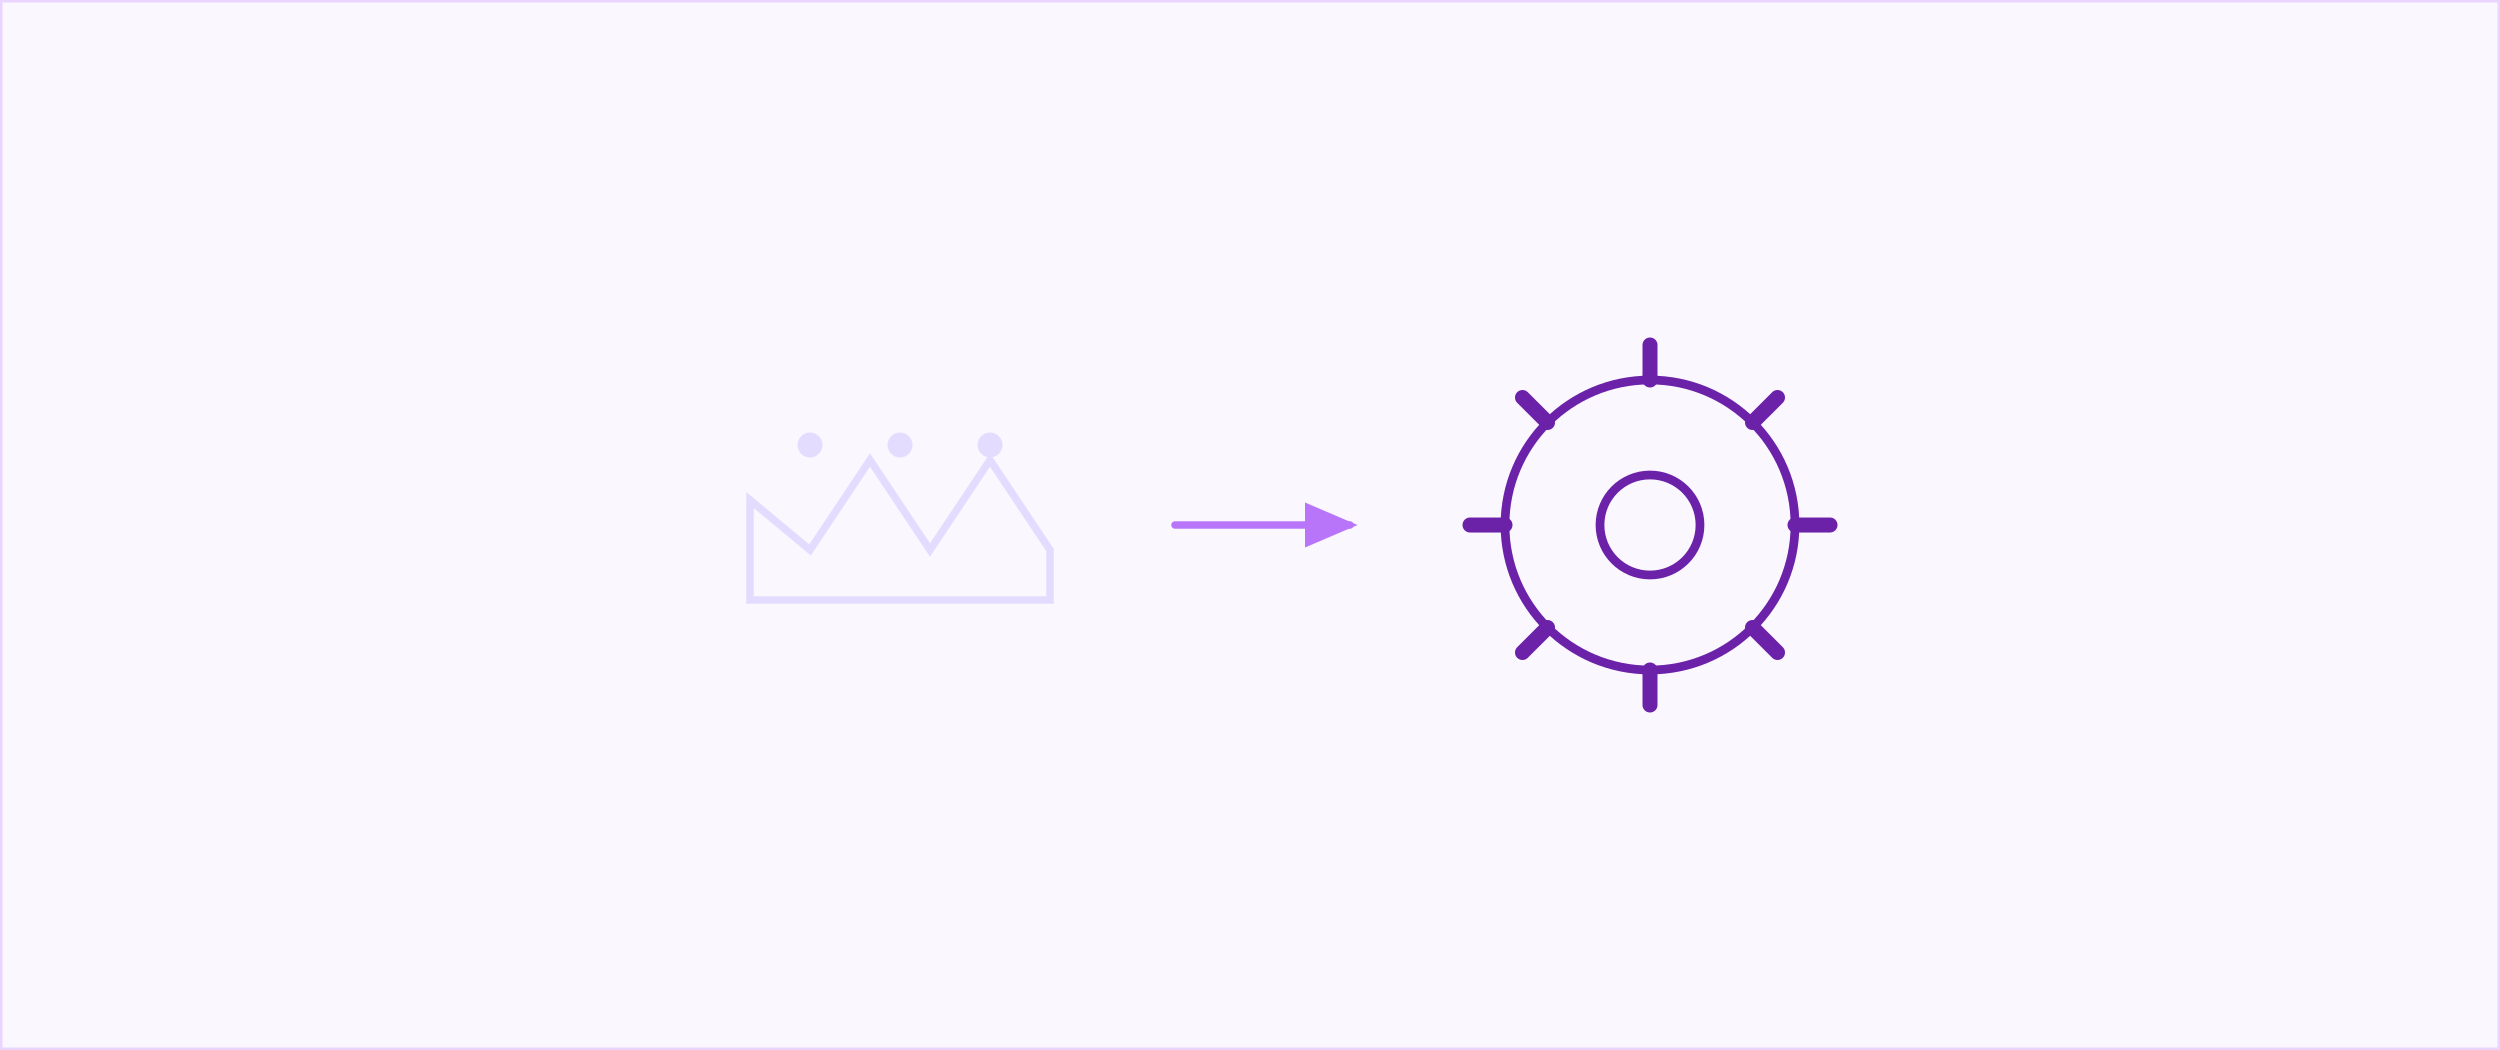
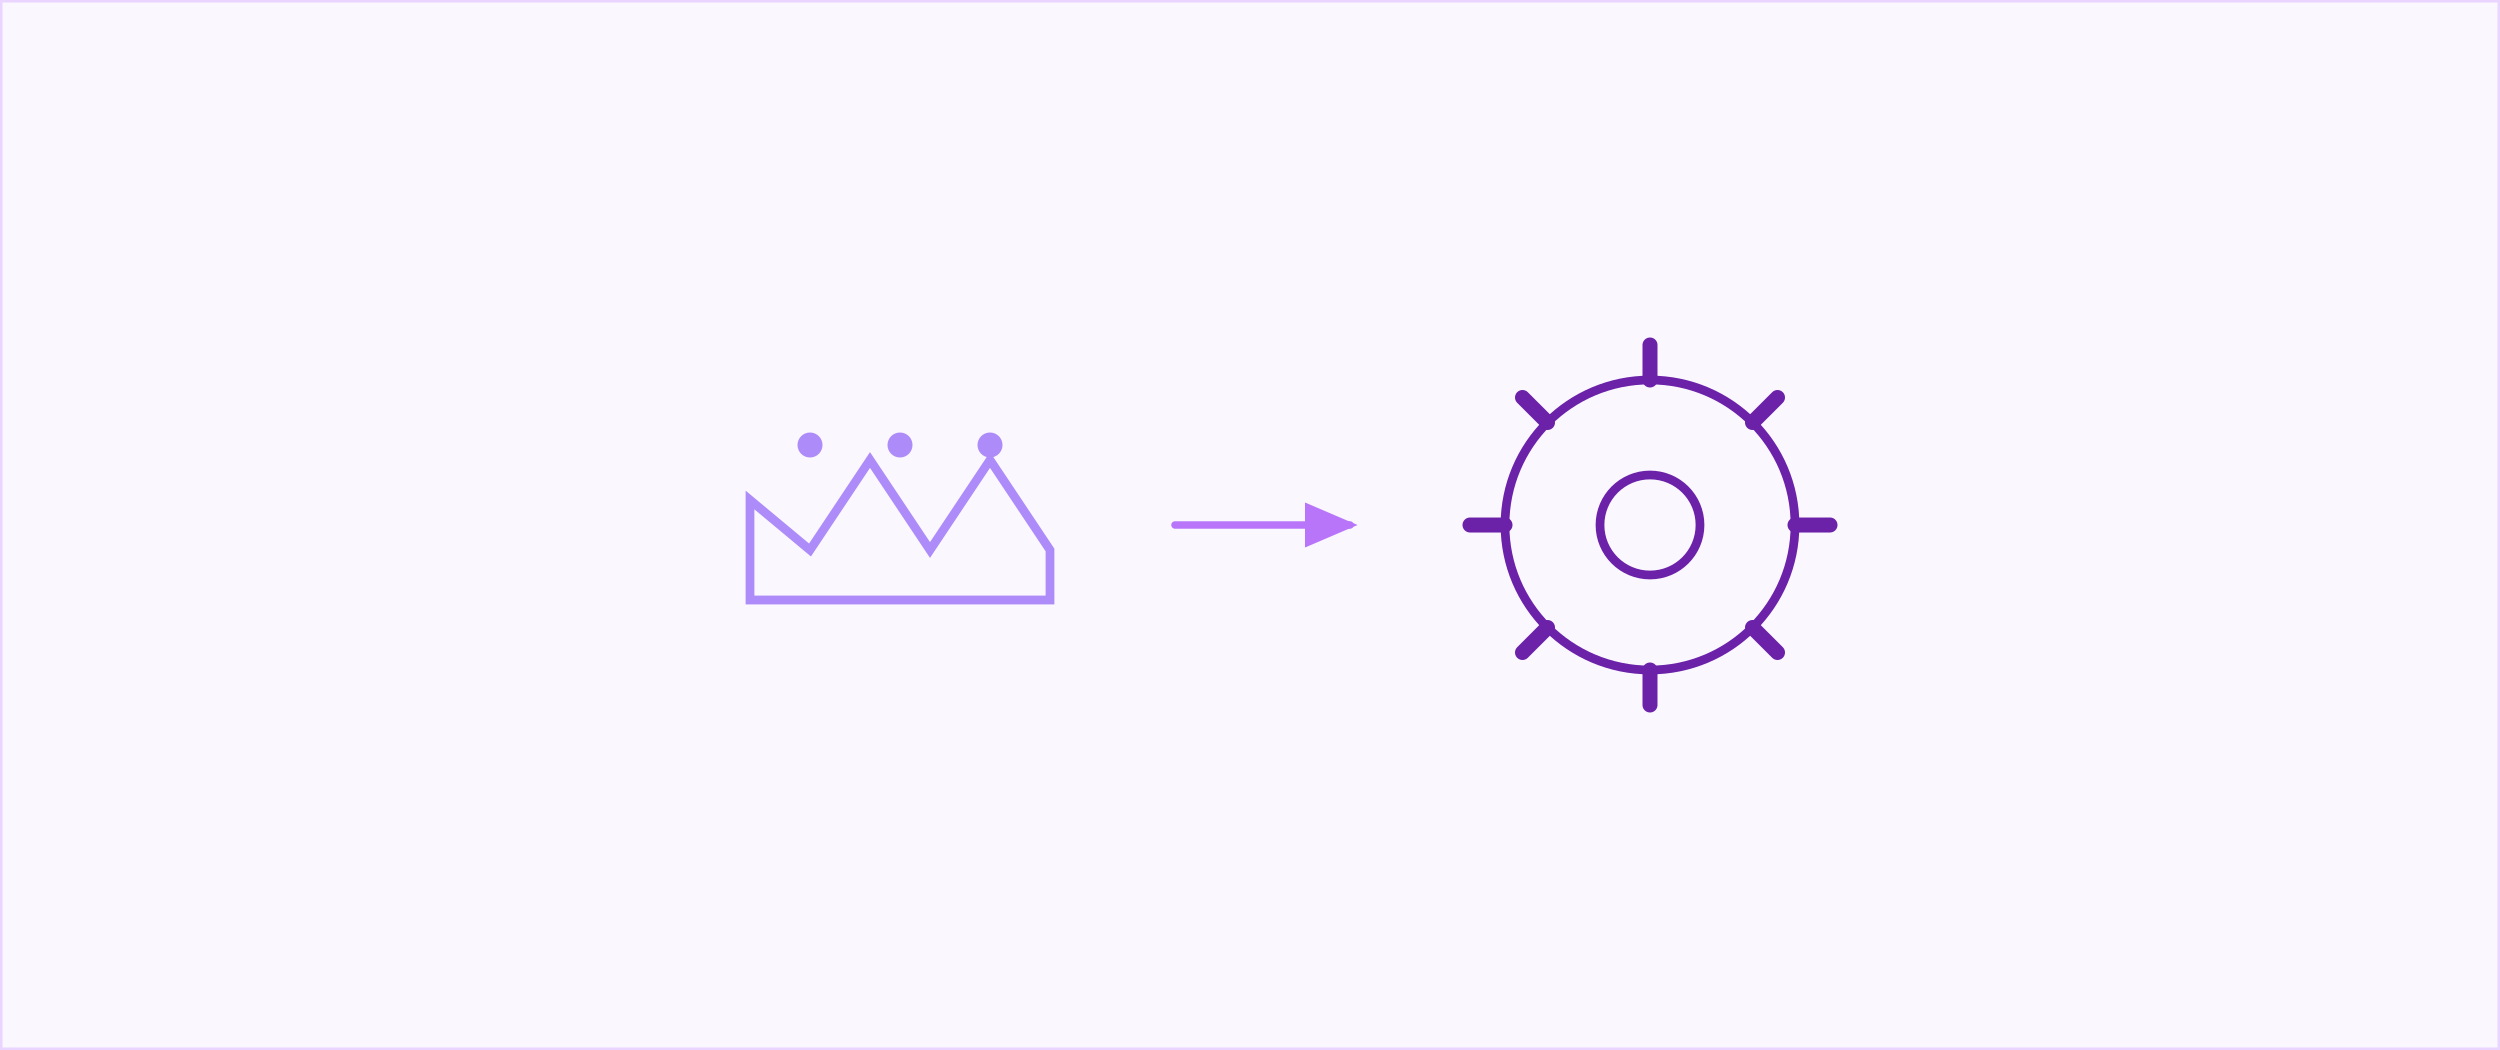
<svg xmlns="http://www.w3.org/2000/svg" width="1000" height="420" viewBox="0 0 1000 420">
  <rect width="1000" height="420" fill="#faf7ff" />
  <rect x="0" y="0" width="1000" height="420" fill="none" stroke="#e9d5ff" stroke-width="2" />
-   <g transform="translate(360,210)" opacity="0.4">
-     <path d="M -60 30 L -60 -10 L -36 10 L -12 -26 L 12 10 L 36 -26 L 60 10 L 60 30 Z" fill="none" stroke="#c4b5fd" stroke-width="3" />
-     <circle cx="-36" cy="-32" r="5" fill="#c4b5fd" />
-     <circle cx="0" cy="-32" r="5" fill="#c4b5fd" />
-     <circle cx="36" cy="-32" r="5" fill="#c4b5fd" />
+   <g transform="translate(360,210)" opacity="0.7">
+     <path d="M -60 30 L -60 -10 L -36 10 L -12 -26 L 12 10 L 36 -26 L 60 10 L 60 30 Z" fill="none" stroke="#8b5cf6" stroke-width="3.5" />
+     <circle cx="-36" cy="-32" r="5" fill="#8b5cf6" />
+     <circle cx="0" cy="-32" r="5" fill="#8b5cf6" />
+     <circle cx="36" cy="-32" r="5" fill="#8b5cf6" />
  </g>
  <g transform="translate(660,210)">
    <circle cx="0" cy="0" r="58" fill="none" stroke="#6b21a8" stroke-width="3.5" />
    <circle cx="0" cy="0" r="20" fill="none" stroke="#6b21a8" stroke-width="3.5" />
    <g stroke="#6b21a8" stroke-width="6" stroke-linecap="round">
      <line x1="0" y1="-58" x2="0" y2="-72" />
      <line x1="0" y1="58" x2="0" y2="72" />
      <line x1="-58" y1="0" x2="-72" y2="0" />
      <line x1="58" y1="0" x2="72" y2="0" />
      <line x1="-41" y1="-41" x2="-51" y2="-51" />
      <line x1="41" y1="41" x2="51" y2="51" />
      <line x1="-41" y1="41" x2="-51" y2="51" />
      <line x1="41" y1="-41" x2="51" y2="-51" />
    </g>
  </g>
  <path d="M 470 210 L 540 210" stroke="#a855f7" stroke-width="3" stroke-linecap="round" marker-end="url(#arrow2)" opacity="0.8" />
  <defs>
    <marker id="arrow2" markerWidth="10" markerHeight="10" refX="6" refY="3" orient="auto" markerUnits="strokeWidth">
      <path d="M0,0 L0,6 L7,3 z" fill="#a855f7" />
    </marker>
  </defs>
</svg>
